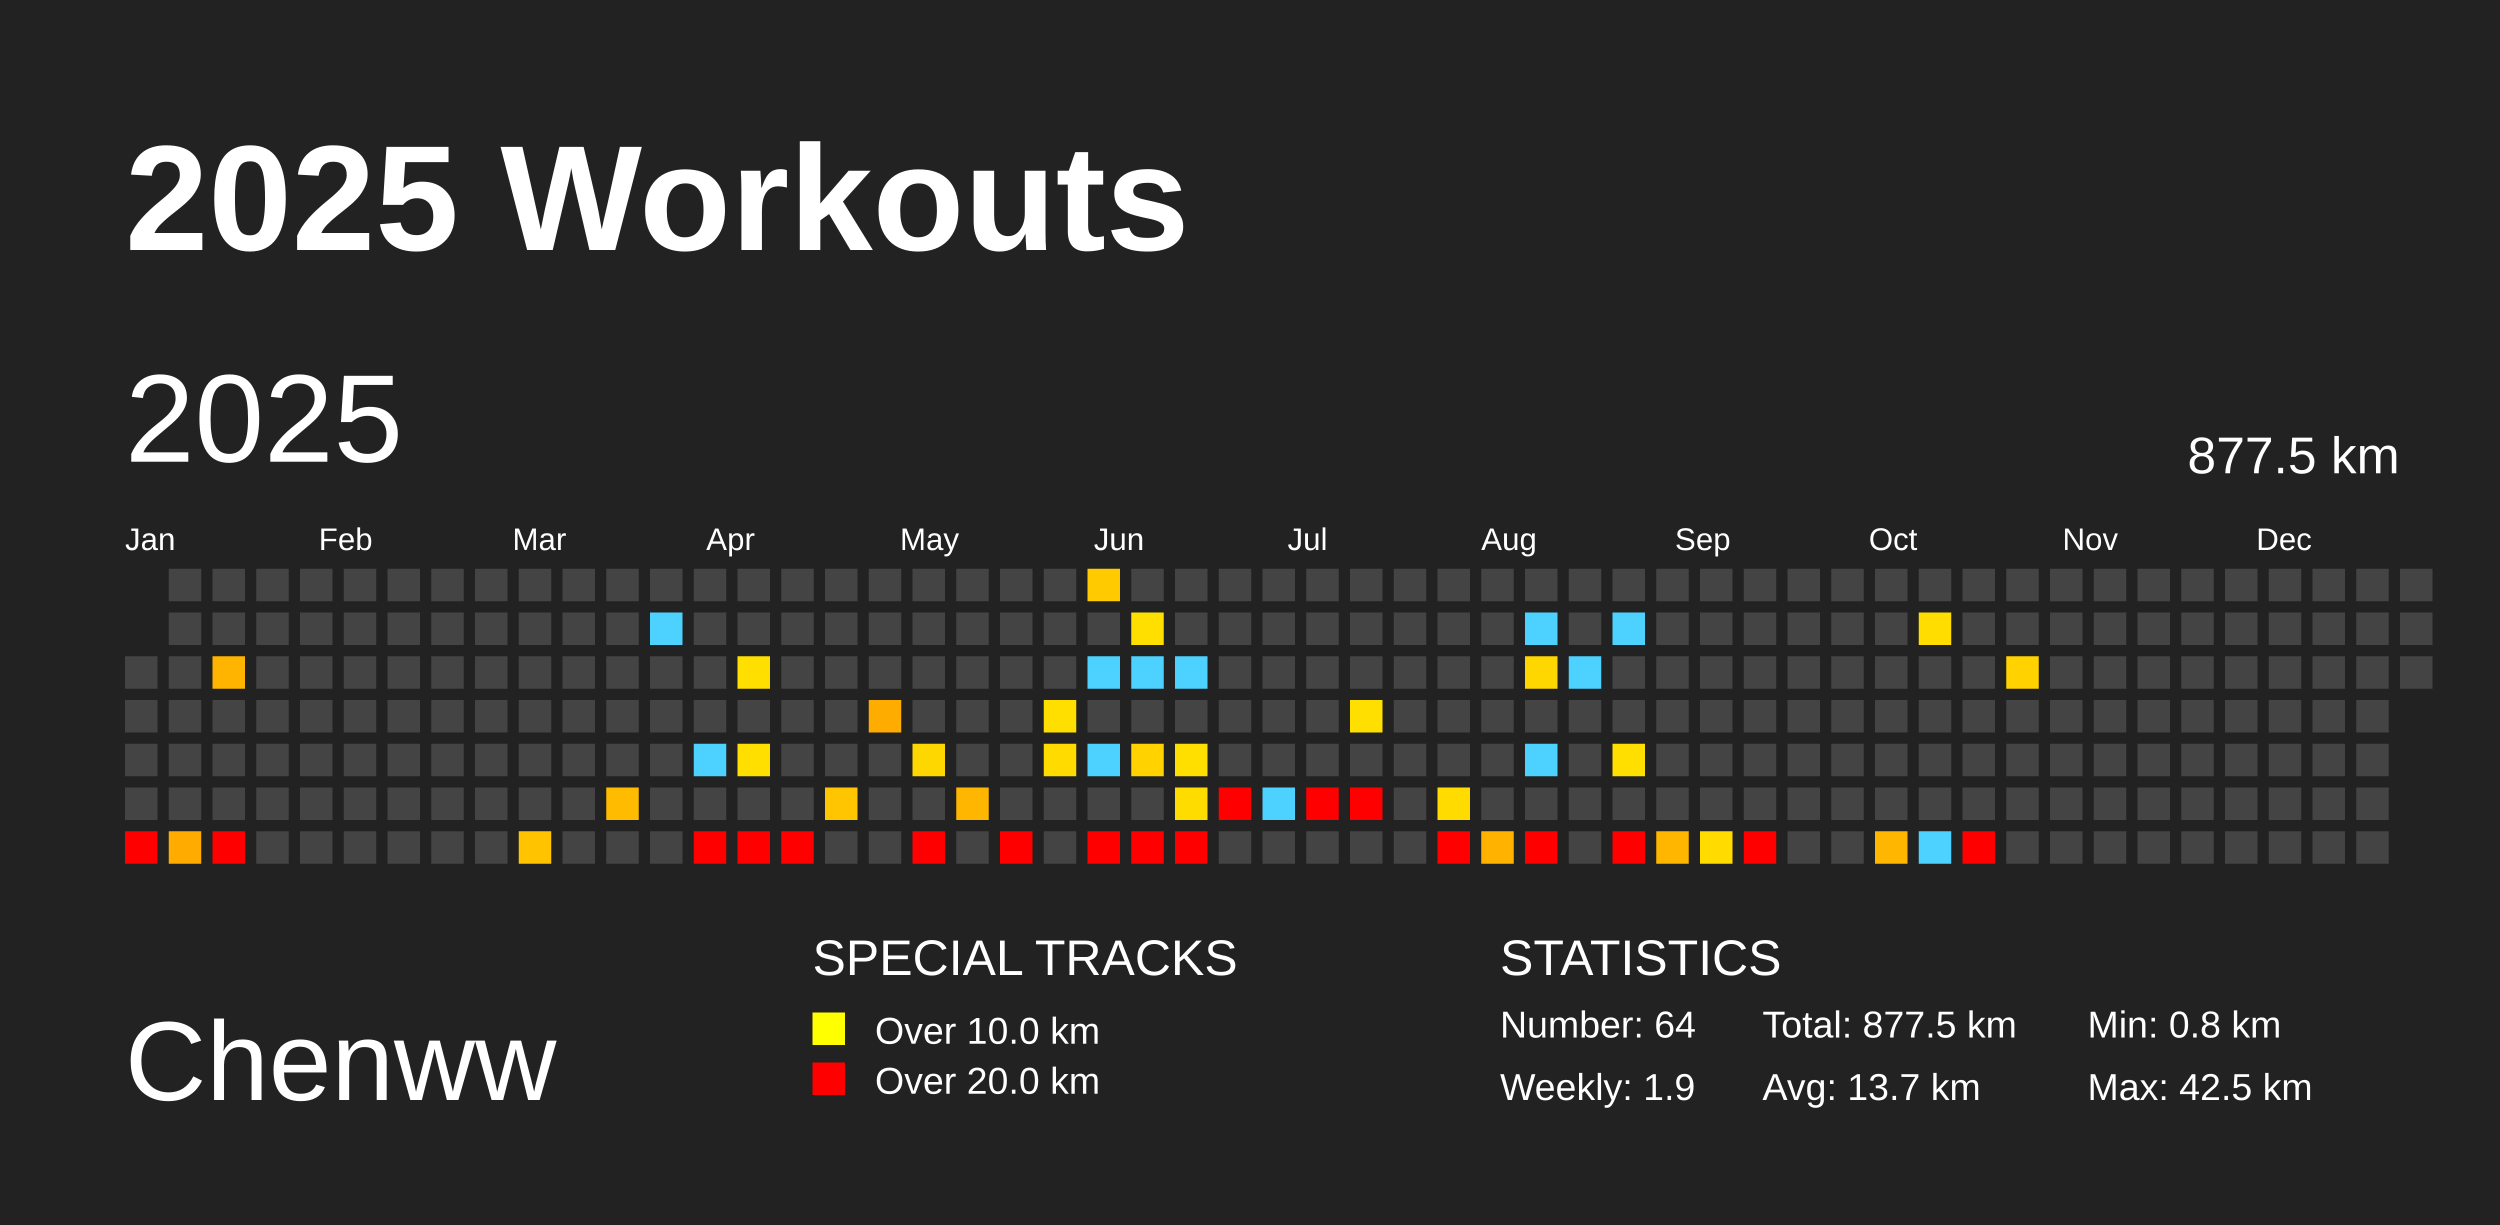
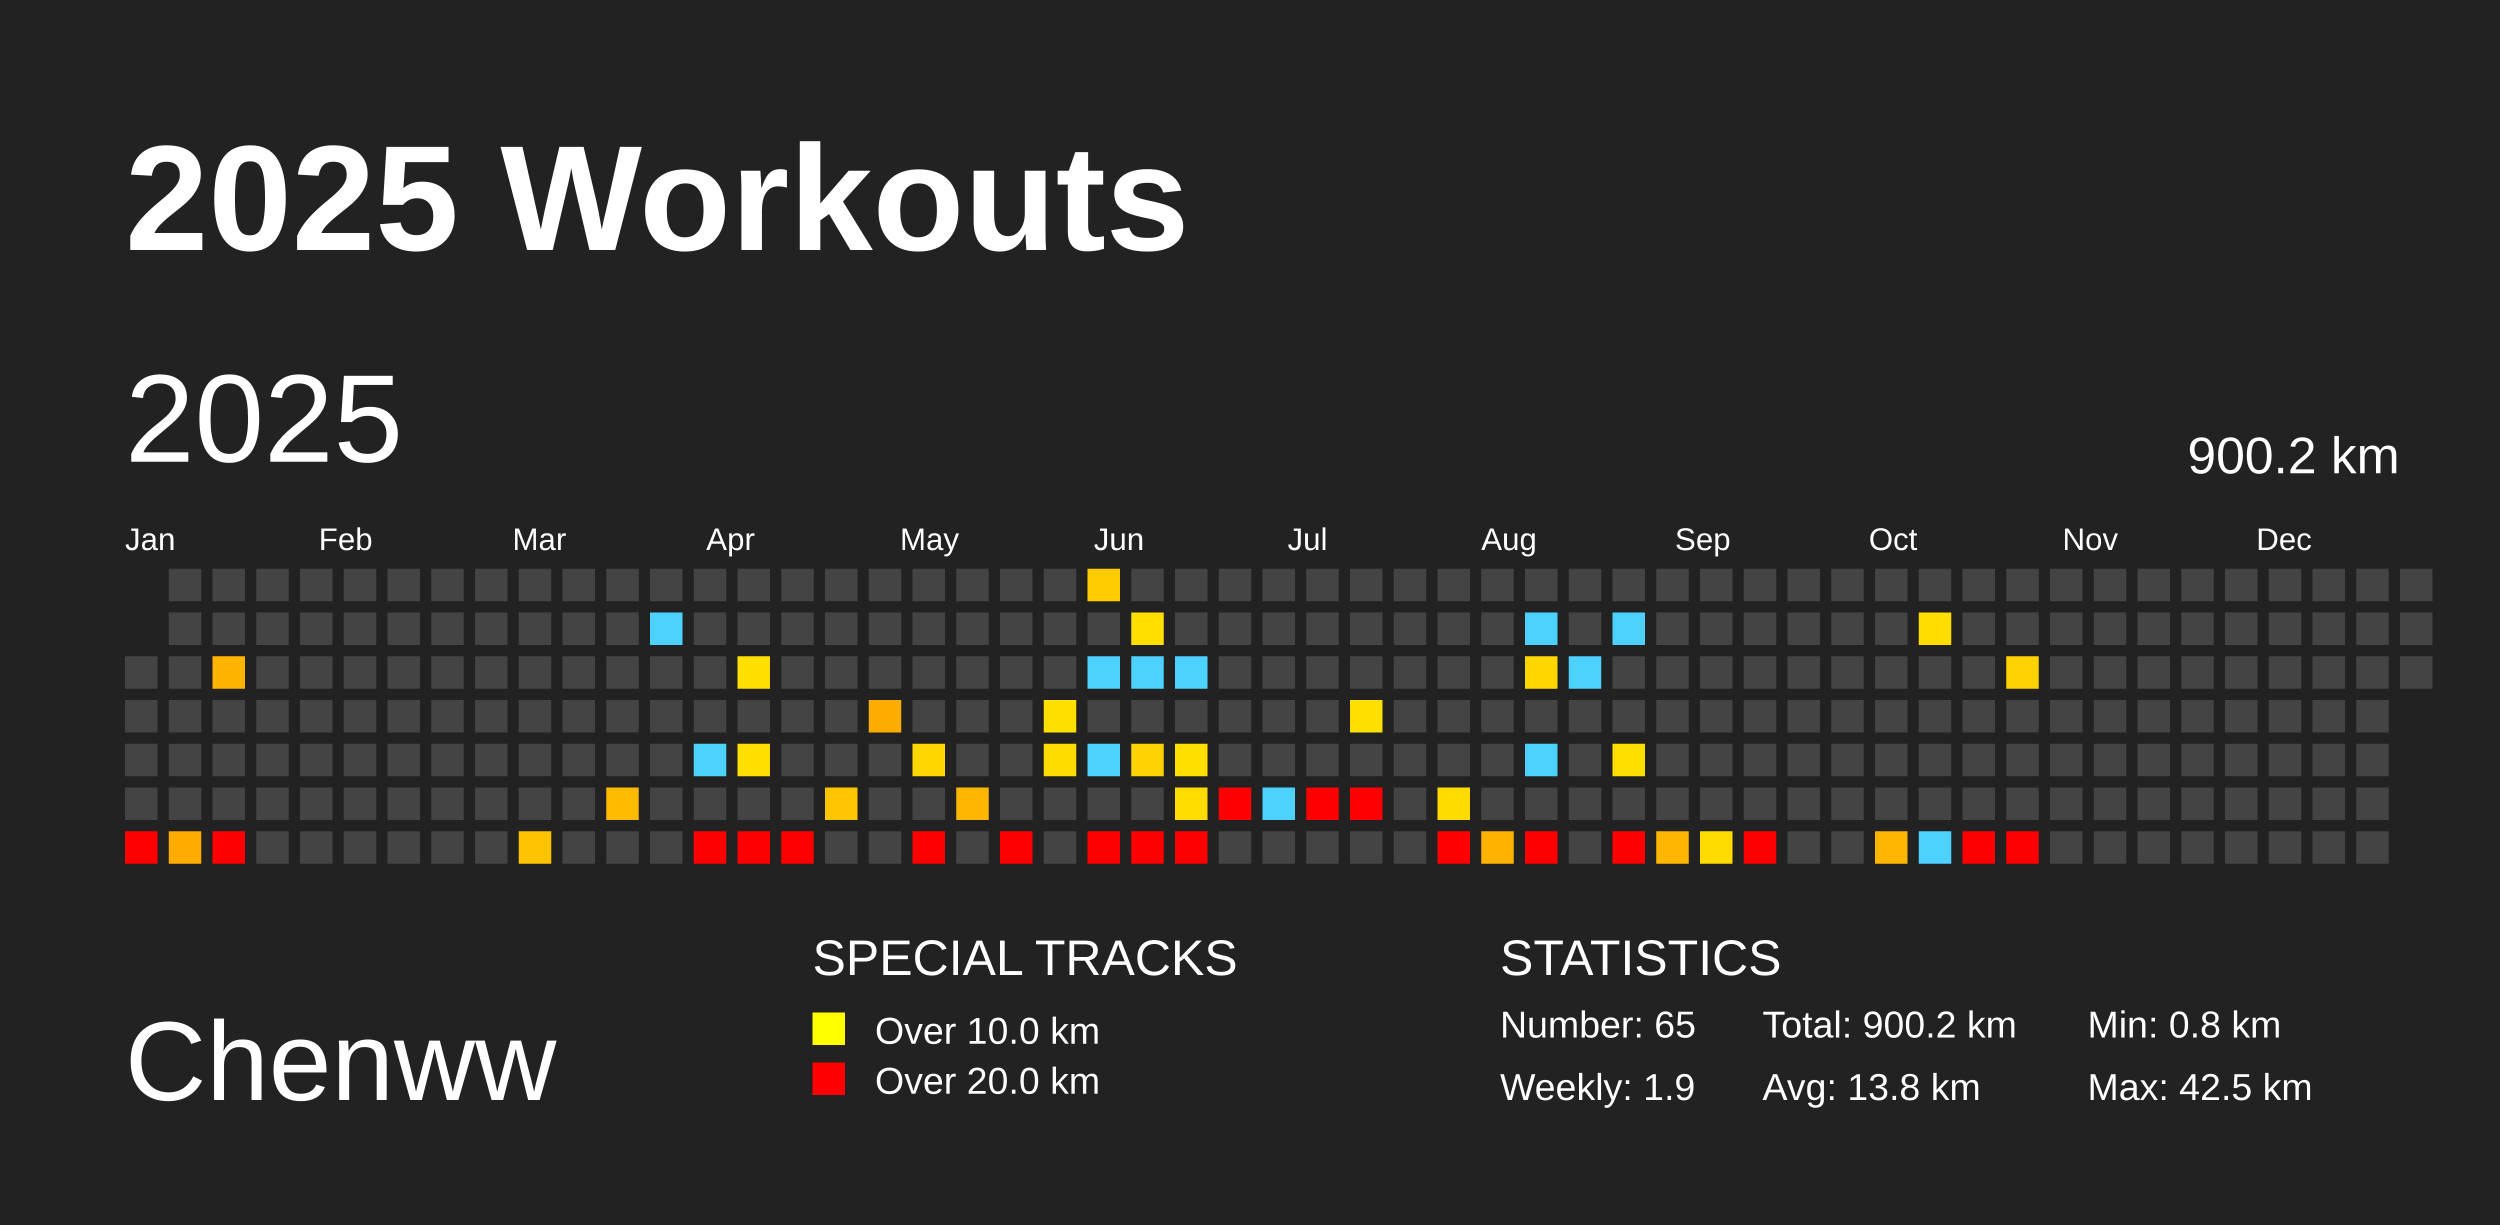
<svg xmlns="http://www.w3.org/2000/svg" baseProfile="full" height="98mm" version="1.1" viewBox="0,0,200,98" width="200mm">
  <defs />
  <rect fill="#222222" height="98" width="200" x="0" y="0" />
  <text fill="#FFFFFF" style="font-size:12px; font-family:Arial; font-weight:bold;" x="10" y="20">2025 Workouts</text>
  <text fill="#FFFFFF" style="font-size:9px; font-family:Arial" x="10" y="88">Chenww</text>
  <text fill="#FFFFFF" style="font-size:4px; font-family:Arial" x="65" y="78">SPECIAL TRACKS</text>
  <rect fill="yellow" height="2.6" width="2.6" x="65" y="81" />
  <text fill="#FFFFFF" style="font-size:3px; font-family:Arial" x="70" y="83.5">Over 10.0 km</text>
  <rect fill="red" height="2.6" width="2.6" x="65" y="85" />
  <text fill="#FFFFFF" style="font-size:3px; font-family:Arial" x="70" y="87.5">Over 20.0 km</text>
  <text fill="#FFFFFF" style="font-size:4px; font-family:Arial" x="120" y="78">STATISTICS</text>
-   <text fill="#FFFFFF" style="font-size:3px; font-family:Arial" x="120" y="83">Number: 64</text>
+   <text fill="#FFFFFF" style="font-size:3px; font-family:Arial" x="120" y="83">Number: 65</text>
  <text fill="#FFFFFF" style="font-size:3px; font-family:Arial" x="120" y="88">Weekly: 1.9</text>
-   <text fill="#FFFFFF" style="font-size:3px; font-family:Arial" x="141" y="83">Total: 877.5 km</text>
-   <text fill="#FFFFFF" style="font-size:3px; font-family:Arial" x="141" y="88">Avg: 13.7 km</text>
+   <text fill="#FFFFFF" style="font-size:3px; font-family:Arial" x="141" y="83">Total: 900.2 km</text>
+   <text fill="#FFFFFF" style="font-size:3px; font-family:Arial" x="141" y="88">Avg: 13.8 km</text>
  <text fill="#FFFFFF" style="font-size:3px; font-family:Arial" x="167" y="83">Min: 0.8 km</text>
  <text fill="#FFFFFF" style="font-size:3px; font-family:Arial" x="167" y="88">Max: 42.5 km</text>
  <text dominant-baseline="hanging" fill="#FFFFFF" style="font-size:10.0px; font-family:Arial;" x="10" y="30">2025</text>
-   <text dominant-baseline="hanging" fill="#FFFFFF" style="font-size:4.125px; font-family:Arial;" x="175" y="35">877.5 km</text>
+   <text dominant-baseline="hanging" fill="#FFFFFF" style="font-size:4.125px; font-family:Arial;" x="175" y="35">900.2 km</text>
  <text fill="#FFFFFF" style="font-size:2.5px; font-family:Arial" x="10.0" y="44">Jan</text>
  <text fill="#FFFFFF" style="font-size:2.5px; font-family:Arial" x="25.5" y="44">Feb</text>
  <text fill="#FFFFFF" style="font-size:2.5px; font-family:Arial" x="41.0" y="44">Mar</text>
  <text fill="#FFFFFF" style="font-size:2.5px; font-family:Arial" x="56.5" y="44">Apr</text>
  <text fill="#FFFFFF" style="font-size:2.5px; font-family:Arial" x="72.0" y="44">May</text>
  <text fill="#FFFFFF" style="font-size:2.5px; font-family:Arial" x="87.5" y="44">Jun</text>
  <text fill="#FFFFFF" style="font-size:2.5px; font-family:Arial" x="103.0" y="44">Jul</text>
  <text fill="#FFFFFF" style="font-size:2.5px; font-family:Arial" x="118.5" y="44">Aug</text>
  <text fill="#FFFFFF" style="font-size:2.5px; font-family:Arial" x="134.0" y="44">Sep</text>
  <text fill="#FFFFFF" style="font-size:2.5px; font-family:Arial" x="149.5" y="44">Oct</text>
  <text fill="#FFFFFF" style="font-size:2.5px; font-family:Arial" x="165.0" y="44">Nov</text>
  <text fill="#FFFFFF" style="font-size:2.5px; font-family:Arial" x="180.5" y="44">Dec</text>
  <rect fill="#444444" height="2.6" width="2.6" x="10.0" y="52.5" />
  <rect fill="#444444" height="2.6" width="2.6" x="10.0" y="56.0" />
  <rect fill="#444444" height="2.6" width="2.6" x="10.0" y="59.5" />
  <rect fill="#444444" height="2.6" width="2.6" x="10.0" y="63.0" />
  <rect fill="red" height="2.6" width="2.6" x="10.0" y="66.5" />
  <rect fill="#444444" height="2.6" width="2.6" x="13.5" y="45.5" />
  <rect fill="#444444" height="2.6" width="2.6" x="13.5" y="49.0" />
  <rect fill="#444444" height="2.6" width="2.6" x="13.5" y="52.5" />
  <rect fill="#444444" height="2.6" width="2.6" x="13.5" y="56.0" />
  <rect fill="#444444" height="2.6" width="2.6" x="13.5" y="59.5" />
  <rect fill="#444444" height="2.6" width="2.6" x="13.5" y="63.0" />
  <rect fill="#ffab00" height="2.6" width="2.6" x="13.5" y="66.5" />
  <rect fill="#444444" height="2.6" width="2.6" x="17.0" y="45.5" />
  <rect fill="#444444" height="2.6" width="2.6" x="17.0" y="49.0" />
  <rect fill="#ffb500" height="2.6" width="2.6" x="17.0" y="52.5" />
  <rect fill="#444444" height="2.6" width="2.6" x="17.0" y="56.0" />
  <rect fill="#444444" height="2.6" width="2.6" x="17.0" y="59.5" />
  <rect fill="#444444" height="2.6" width="2.6" x="17.0" y="63.0" />
  <rect fill="red" height="2.6" width="2.6" x="17.0" y="66.5" />
  <rect fill="#444444" height="2.6" width="2.6" x="20.5" y="45.5" />
  <rect fill="#444444" height="2.6" width="2.6" x="20.5" y="49.0" />
  <rect fill="#444444" height="2.6" width="2.6" x="20.5" y="52.5" />
  <rect fill="#444444" height="2.6" width="2.6" x="20.5" y="56.0" />
  <rect fill="#444444" height="2.6" width="2.6" x="20.5" y="59.5" />
  <rect fill="#444444" height="2.6" width="2.6" x="20.5" y="63.0" />
  <rect fill="#444444" height="2.6" width="2.6" x="20.5" y="66.5" />
  <rect fill="#444444" height="2.6" width="2.6" x="24.0" y="45.5" />
  <rect fill="#444444" height="2.6" width="2.6" x="24.0" y="49.0" />
  <rect fill="#444444" height="2.6" width="2.6" x="24.0" y="52.5" />
  <rect fill="#444444" height="2.6" width="2.6" x="24.0" y="56.0" />
  <rect fill="#444444" height="2.6" width="2.6" x="24.0" y="59.5" />
  <rect fill="#444444" height="2.6" width="2.6" x="24.0" y="63.0" />
  <rect fill="#444444" height="2.6" width="2.6" x="24.0" y="66.5" />
  <rect fill="#444444" height="2.6" width="2.6" x="27.5" y="45.5" />
  <rect fill="#444444" height="2.6" width="2.6" x="27.5" y="49.0" />
  <rect fill="#444444" height="2.6" width="2.6" x="27.5" y="52.5" />
  <rect fill="#444444" height="2.6" width="2.6" x="27.5" y="56.0" />
  <rect fill="#444444" height="2.6" width="2.6" x="27.5" y="59.5" />
  <rect fill="#444444" height="2.6" width="2.6" x="27.5" y="63.0" />
  <rect fill="#444444" height="2.6" width="2.6" x="27.5" y="66.5" />
  <rect fill="#444444" height="2.6" width="2.6" x="31.0" y="45.5" />
  <rect fill="#444444" height="2.6" width="2.6" x="31.0" y="49.0" />
  <rect fill="#444444" height="2.6" width="2.6" x="31.0" y="52.5" />
  <rect fill="#444444" height="2.6" width="2.6" x="31.0" y="56.0" />
  <rect fill="#444444" height="2.6" width="2.6" x="31.0" y="59.5" />
  <rect fill="#444444" height="2.6" width="2.6" x="31.0" y="63.0" />
  <rect fill="#444444" height="2.6" width="2.6" x="31.0" y="66.5" />
  <rect fill="#444444" height="2.6" width="2.6" x="34.5" y="45.5" />
  <rect fill="#444444" height="2.6" width="2.6" x="34.5" y="49.0" />
  <rect fill="#444444" height="2.6" width="2.6" x="34.5" y="52.5" />
  <rect fill="#444444" height="2.6" width="2.6" x="34.5" y="56.0" />
  <rect fill="#444444" height="2.6" width="2.6" x="34.5" y="59.5" />
  <rect fill="#444444" height="2.6" width="2.6" x="34.5" y="63.0" />
  <rect fill="#444444" height="2.6" width="2.6" x="34.5" y="66.5" />
  <rect fill="#444444" height="2.6" width="2.6" x="38.0" y="45.5" />
  <rect fill="#444444" height="2.6" width="2.6" x="38.0" y="49.0" />
  <rect fill="#444444" height="2.6" width="2.6" x="38.0" y="52.5" />
  <rect fill="#444444" height="2.6" width="2.6" x="38.0" y="56.0" />
  <rect fill="#444444" height="2.6" width="2.6" x="38.0" y="59.5" />
  <rect fill="#444444" height="2.6" width="2.6" x="38.0" y="63.0" />
  <rect fill="#444444" height="2.6" width="2.6" x="38.0" y="66.5" />
  <rect fill="#444444" height="2.6" width="2.6" x="41.5" y="45.5" />
  <rect fill="#444444" height="2.6" width="2.6" x="41.5" y="49.0" />
  <rect fill="#444444" height="2.6" width="2.6" x="41.5" y="52.5" />
  <rect fill="#444444" height="2.6" width="2.6" x="41.5" y="56.0" />
  <rect fill="#444444" height="2.6" width="2.6" x="41.5" y="59.5" />
  <rect fill="#444444" height="2.6" width="2.6" x="41.5" y="63.0" />
  <rect fill="#ffc300" height="2.6" width="2.6" x="41.5" y="66.5" />
  <rect fill="#444444" height="2.6" width="2.6" x="45.0" y="45.5" />
  <rect fill="#444444" height="2.6" width="2.6" x="45.0" y="49.0" />
  <rect fill="#444444" height="2.6" width="2.6" x="45.0" y="52.5" />
  <rect fill="#444444" height="2.6" width="2.6" x="45.0" y="56.0" />
  <rect fill="#444444" height="2.6" width="2.6" x="45.0" y="59.5" />
  <rect fill="#444444" height="2.6" width="2.6" x="45.0" y="63.0" />
  <rect fill="#444444" height="2.6" width="2.6" x="45.0" y="66.5" />
  <rect fill="#444444" height="2.6" width="2.6" x="48.5" y="45.5" />
  <rect fill="#444444" height="2.6" width="2.6" x="48.5" y="49.0" />
  <rect fill="#444444" height="2.6" width="2.6" x="48.5" y="52.5" />
  <rect fill="#444444" height="2.6" width="2.6" x="48.5" y="56.0" />
  <rect fill="#444444" height="2.6" width="2.6" x="48.5" y="59.5" />
  <rect fill="#ffbb00" height="2.6" width="2.6" x="48.5" y="63.0" />
  <rect fill="#444444" height="2.6" width="2.6" x="48.5" y="66.5" />
  <rect fill="#444444" height="2.6" width="2.6" x="52.0" y="45.5" />
  <rect fill="#4dd2ff" height="2.6" width="2.6" x="52.0" y="49.0" />
  <rect fill="#444444" height="2.6" width="2.6" x="52.0" y="52.5" />
  <rect fill="#444444" height="2.6" width="2.6" x="52.0" y="56.0" />
  <rect fill="#444444" height="2.6" width="2.6" x="52.0" y="59.5" />
  <rect fill="#444444" height="2.6" width="2.6" x="52.0" y="63.0" />
  <rect fill="#444444" height="2.6" width="2.6" x="52.0" y="66.5" />
  <rect fill="#444444" height="2.6" width="2.6" x="55.5" y="45.5" />
  <rect fill="#444444" height="2.6" width="2.6" x="55.5" y="49.0" />
  <rect fill="#444444" height="2.6" width="2.6" x="55.5" y="52.5" />
  <rect fill="#444444" height="2.6" width="2.6" x="55.5" y="56.0" />
  <rect fill="#4dd2ff" height="2.6" width="2.6" x="55.5" y="59.5" />
  <rect fill="#444444" height="2.6" width="2.6" x="55.5" y="63.0" />
  <rect fill="red" height="2.6" width="2.6" x="55.5" y="66.5" />
  <rect fill="#444444" height="2.6" width="2.6" x="59.0" y="45.5" />
  <rect fill="#444444" height="2.6" width="2.6" x="59.0" y="49.0" />
  <rect fill="#ffdf00" height="2.6" width="2.6" x="59.0" y="52.5" />
  <rect fill="#444444" height="2.6" width="2.6" x="59.0" y="56.0" />
  <rect fill="#ffdf00" height="2.6" width="2.6" x="59.0" y="59.5" />
  <rect fill="#444444" height="2.6" width="2.6" x="59.0" y="63.0" />
  <rect fill="red" height="2.6" width="2.6" x="59.0" y="66.5" />
  <rect fill="#444444" height="2.6" width="2.6" x="62.5" y="45.5" />
  <rect fill="#444444" height="2.6" width="2.6" x="62.5" y="49.0" />
  <rect fill="#444444" height="2.6" width="2.6" x="62.5" y="52.5" />
  <rect fill="#444444" height="2.6" width="2.6" x="62.5" y="56.0" />
  <rect fill="#444444" height="2.6" width="2.6" x="62.5" y="59.5" />
  <rect fill="#444444" height="2.6" width="2.6" x="62.5" y="63.0" />
  <rect fill="red" height="2.6" width="2.6" x="62.5" y="66.5" />
  <rect fill="#444444" height="2.6" width="2.6" x="66.0" y="45.5" />
  <rect fill="#444444" height="2.6" width="2.6" x="66.0" y="49.0" />
  <rect fill="#444444" height="2.6" width="2.6" x="66.0" y="52.5" />
  <rect fill="#444444" height="2.6" width="2.6" x="66.0" y="56.0" />
  <rect fill="#444444" height="2.6" width="2.6" x="66.0" y="59.5" />
  <rect fill="#ffc500" height="2.6" width="2.6" x="66.0" y="63.0" />
  <rect fill="#444444" height="2.6" width="2.6" x="66.0" y="66.5" />
  <rect fill="#444444" height="2.6" width="2.6" x="69.5" y="45.5" />
  <rect fill="#444444" height="2.6" width="2.6" x="69.5" y="49.0" />
  <rect fill="#444444" height="2.6" width="2.6" x="69.5" y="52.5" />
  <rect fill="#ffac00" height="2.6" width="2.6" x="69.5" y="56.0" />
  <rect fill="#444444" height="2.6" width="2.6" x="69.5" y="59.5" />
  <rect fill="#444444" height="2.6" width="2.6" x="69.5" y="63.0" />
  <rect fill="#444444" height="2.6" width="2.6" x="69.5" y="66.5" />
  <rect fill="#444444" height="2.6" width="2.6" x="73.0" y="45.5" />
  <rect fill="#444444" height="2.6" width="2.6" x="73.0" y="49.0" />
  <rect fill="#444444" height="2.6" width="2.6" x="73.0" y="52.5" />
  <rect fill="#444444" height="2.6" width="2.6" x="73.0" y="56.0" />
  <rect fill="#ffd700" height="2.6" width="2.6" x="73.0" y="59.5" />
  <rect fill="#444444" height="2.6" width="2.6" x="73.0" y="63.0" />
  <rect fill="red" height="2.6" width="2.6" x="73.0" y="66.5" />
  <rect fill="#444444" height="2.6" width="2.6" x="76.5" y="45.5" />
  <rect fill="#444444" height="2.6" width="2.6" x="76.5" y="49.0" />
  <rect fill="#444444" height="2.6" width="2.6" x="76.5" y="52.5" />
  <rect fill="#444444" height="2.6" width="2.6" x="76.5" y="56.0" />
  <rect fill="#444444" height="2.6" width="2.6" x="76.5" y="59.5" />
  <rect fill="#ffb600" height="2.6" width="2.6" x="76.5" y="63.0" />
  <rect fill="#444444" height="2.6" width="2.6" x="76.5" y="66.5" />
  <rect fill="#444444" height="2.6" width="2.6" x="80.0" y="45.5" />
  <rect fill="#444444" height="2.6" width="2.6" x="80.0" y="49.0" />
  <rect fill="#444444" height="2.6" width="2.6" x="80.0" y="52.5" />
  <rect fill="#444444" height="2.6" width="2.6" x="80.0" y="56.0" />
  <rect fill="#444444" height="2.6" width="2.6" x="80.0" y="59.5" />
  <rect fill="#444444" height="2.6" width="2.6" x="80.0" y="63.0" />
  <rect fill="red" height="2.6" width="2.6" x="80.0" y="66.5" />
  <rect fill="#444444" height="2.6" width="2.6" x="83.5" y="45.5" />
  <rect fill="#444444" height="2.6" width="2.6" x="83.5" y="49.0" />
  <rect fill="#444444" height="2.6" width="2.6" x="83.5" y="52.5" />
  <rect fill="#ffdf00" height="2.6" width="2.6" x="83.5" y="56.0" />
  <rect fill="#ffdb00" height="2.6" width="2.6" x="83.5" y="59.5" />
  <rect fill="#444444" height="2.6" width="2.6" x="83.5" y="63.0" />
  <rect fill="#444444" height="2.6" width="2.6" x="83.5" y="66.5" />
  <rect fill="#ffcb00" height="2.6" width="2.6" x="87.0" y="45.5" />
  <rect fill="#444444" height="2.6" width="2.6" x="87.0" y="49.0" />
  <rect fill="#4dd2ff" height="2.6" width="2.6" x="87.0" y="52.5" />
  <rect fill="#444444" height="2.6" width="2.6" x="87.0" y="56.0" />
  <rect fill="#4dd2ff" height="2.6" width="2.6" x="87.0" y="59.5" />
  <rect fill="#444444" height="2.6" width="2.6" x="87.0" y="63.0" />
  <rect fill="red" height="2.6" width="2.6" x="87.0" y="66.5" />
  <rect fill="#444444" height="2.6" width="2.6" x="90.5" y="45.5" />
  <rect fill="#ffdf00" height="2.6" width="2.6" x="90.5" y="49.0" />
  <rect fill="#4dd2ff" height="2.6" width="2.6" x="90.5" y="52.5" />
  <rect fill="#444444" height="2.6" width="2.6" x="90.5" y="56.0" />
  <rect fill="#ffd200" height="2.6" width="2.6" x="90.5" y="59.5" />
  <rect fill="#444444" height="2.6" width="2.6" x="90.5" y="63.0" />
  <rect fill="red" height="2.6" width="2.6" x="90.5" y="66.5" />
  <rect fill="#444444" height="2.6" width="2.6" x="94.0" y="45.5" />
  <rect fill="#444444" height="2.6" width="2.6" x="94.0" y="49.0" />
  <rect fill="#4dd2ff" height="2.6" width="2.6" x="94.0" y="52.5" />
  <rect fill="#444444" height="2.6" width="2.6" x="94.0" y="56.0" />
  <rect fill="#ffdf00" height="2.6" width="2.6" x="94.0" y="59.5" />
  <rect fill="#ffdc00" height="2.6" width="2.6" x="94.0" y="63.0" />
  <rect fill="red" height="2.6" width="2.6" x="94.0" y="66.5" />
  <rect fill="#444444" height="2.6" width="2.6" x="97.5" y="45.5" />
  <rect fill="#444444" height="2.6" width="2.6" x="97.5" y="49.0" />
  <rect fill="#444444" height="2.6" width="2.6" x="97.5" y="52.5" />
  <rect fill="#444444" height="2.6" width="2.6" x="97.5" y="56.0" />
  <rect fill="#444444" height="2.6" width="2.6" x="97.5" y="59.5" />
  <rect fill="red" height="2.6" width="2.6" x="97.5" y="63.0" />
  <rect fill="#444444" height="2.6" width="2.6" x="97.5" y="66.5" />
  <rect fill="#444444" height="2.6" width="2.6" x="101.0" y="45.5" />
  <rect fill="#444444" height="2.6" width="2.6" x="101.0" y="49.0" />
  <rect fill="#444444" height="2.6" width="2.6" x="101.0" y="52.5" />
  <rect fill="#444444" height="2.6" width="2.6" x="101.0" y="56.0" />
  <rect fill="#444444" height="2.6" width="2.6" x="101.0" y="59.5" />
  <rect fill="#4dd2ff" height="2.6" width="2.6" x="101.0" y="63.0" />
  <rect fill="#444444" height="2.6" width="2.6" x="101.0" y="66.5" />
  <rect fill="#444444" height="2.6" width="2.6" x="104.5" y="45.5" />
  <rect fill="#444444" height="2.6" width="2.6" x="104.5" y="49.0" />
  <rect fill="#444444" height="2.6" width="2.6" x="104.5" y="52.5" />
  <rect fill="#444444" height="2.6" width="2.6" x="104.5" y="56.0" />
  <rect fill="#444444" height="2.6" width="2.6" x="104.5" y="59.5" />
  <rect fill="red" height="2.6" width="2.6" x="104.5" y="63.0" />
  <rect fill="#444444" height="2.6" width="2.6" x="104.5" y="66.5" />
  <rect fill="#444444" height="2.6" width="2.6" x="108.0" y="45.5" />
  <rect fill="#444444" height="2.6" width="2.6" x="108.0" y="49.0" />
  <rect fill="#444444" height="2.6" width="2.6" x="108.0" y="52.5" />
  <rect fill="#ffdf00" height="2.6" width="2.6" x="108.0" y="56.0" />
  <rect fill="#444444" height="2.6" width="2.6" x="108.0" y="59.5" />
  <rect fill="red" height="2.6" width="2.6" x="108.0" y="63.0" />
  <rect fill="#444444" height="2.6" width="2.6" x="108.0" y="66.5" />
  <rect fill="#444444" height="2.6" width="2.6" x="111.5" y="45.5" />
  <rect fill="#444444" height="2.6" width="2.6" x="111.5" y="49.0" />
  <rect fill="#444444" height="2.6" width="2.6" x="111.5" y="52.5" />
  <rect fill="#444444" height="2.6" width="2.6" x="111.5" y="56.0" />
  <rect fill="#444444" height="2.6" width="2.6" x="111.5" y="59.5" />
  <rect fill="#444444" height="2.6" width="2.6" x="111.5" y="63.0" />
  <rect fill="#444444" height="2.6" width="2.6" x="111.5" y="66.5" />
  <rect fill="#444444" height="2.6" width="2.6" x="115.0" y="45.5" />
  <rect fill="#444444" height="2.6" width="2.6" x="115.0" y="49.0" />
  <rect fill="#444444" height="2.6" width="2.6" x="115.0" y="52.5" />
  <rect fill="#444444" height="2.6" width="2.6" x="115.0" y="56.0" />
  <rect fill="#444444" height="2.6" width="2.6" x="115.0" y="59.5" />
  <rect fill="#ffdb00" height="2.6" width="2.6" x="115.0" y="63.0" />
  <rect fill="red" height="2.6" width="2.6" x="115.0" y="66.5" />
  <rect fill="#444444" height="2.6" width="2.6" x="118.5" y="45.5" />
  <rect fill="#444444" height="2.6" width="2.6" x="118.5" y="49.0" />
  <rect fill="#444444" height="2.6" width="2.6" x="118.5" y="52.5" />
  <rect fill="#444444" height="2.6" width="2.6" x="118.5" y="56.0" />
  <rect fill="#444444" height="2.6" width="2.6" x="118.5" y="59.5" />
  <rect fill="#444444" height="2.6" width="2.6" x="118.5" y="63.0" />
  <rect fill="#ffb300" height="2.6" width="2.6" x="118.5" y="66.5" />
  <rect fill="#444444" height="2.6" width="2.6" x="122.0" y="45.5" />
  <rect fill="#4dd2ff" height="2.6" width="2.6" x="122.0" y="49.0" />
  <rect fill="#ffd700" height="2.6" width="2.6" x="122.0" y="52.5" />
  <rect fill="#444444" height="2.6" width="2.6" x="122.0" y="56.0" />
  <rect fill="#4dd2ff" height="2.6" width="2.6" x="122.0" y="59.5" />
  <rect fill="#444444" height="2.6" width="2.6" x="122.0" y="63.0" />
  <rect fill="red" height="2.6" width="2.6" x="122.0" y="66.5" />
  <rect fill="#444444" height="2.6" width="2.6" x="125.5" y="45.5" />
  <rect fill="#444444" height="2.6" width="2.6" x="125.5" y="49.0" />
  <rect fill="#4dd2ff" height="2.6" width="2.6" x="125.5" y="52.5" />
  <rect fill="#444444" height="2.6" width="2.6" x="125.5" y="56.0" />
  <rect fill="#444444" height="2.6" width="2.6" x="125.5" y="59.5" />
  <rect fill="#444444" height="2.6" width="2.6" x="125.5" y="63.0" />
  <rect fill="#444444" height="2.6" width="2.6" x="125.5" y="66.5" />
  <rect fill="#444444" height="2.6" width="2.6" x="129.0" y="45.5" />
  <rect fill="#4dd2ff" height="2.6" width="2.6" x="129.0" y="49.0" />
  <rect fill="#444444" height="2.6" width="2.6" x="129.0" y="52.5" />
  <rect fill="#444444" height="2.6" width="2.6" x="129.0" y="56.0" />
  <rect fill="#ffdf00" height="2.6" width="2.6" x="129.0" y="59.5" />
  <rect fill="#444444" height="2.6" width="2.6" x="129.0" y="63.0" />
  <rect fill="red" height="2.6" width="2.6" x="129.0" y="66.5" />
  <rect fill="#444444" height="2.6" width="2.6" x="132.5" y="45.5" />
  <rect fill="#444444" height="2.6" width="2.6" x="132.5" y="49.0" />
  <rect fill="#444444" height="2.6" width="2.6" x="132.5" y="52.5" />
  <rect fill="#444444" height="2.6" width="2.6" x="132.5" y="56.0" />
  <rect fill="#444444" height="2.6" width="2.6" x="132.5" y="59.5" />
  <rect fill="#444444" height="2.6" width="2.6" x="132.5" y="63.0" />
  <rect fill="#ffb600" height="2.6" width="2.6" x="132.5" y="66.5" />
  <rect fill="#444444" height="2.6" width="2.6" x="136.0" y="45.5" />
  <rect fill="#444444" height="2.6" width="2.6" x="136.0" y="49.0" />
  <rect fill="#444444" height="2.6" width="2.6" x="136.0" y="52.5" />
  <rect fill="#444444" height="2.6" width="2.6" x="136.0" y="56.0" />
  <rect fill="#444444" height="2.6" width="2.6" x="136.0" y="59.5" />
  <rect fill="#444444" height="2.6" width="2.6" x="136.0" y="63.0" />
  <rect fill="#ffdb00" height="2.6" width="2.6" x="136.0" y="66.5" />
  <rect fill="#444444" height="2.6" width="2.6" x="139.5" y="45.5" />
  <rect fill="#444444" height="2.6" width="2.6" x="139.5" y="49.0" />
  <rect fill="#444444" height="2.6" width="2.6" x="139.5" y="52.5" />
  <rect fill="#444444" height="2.6" width="2.6" x="139.5" y="56.0" />
  <rect fill="#444444" height="2.6" width="2.6" x="139.5" y="59.5" />
  <rect fill="#444444" height="2.6" width="2.6" x="139.5" y="63.0" />
  <rect fill="red" height="2.6" width="2.6" x="139.5" y="66.5" />
  <rect fill="#444444" height="2.6" width="2.6" x="143.0" y="45.5" />
  <rect fill="#444444" height="2.6" width="2.6" x="143.0" y="49.0" />
  <rect fill="#444444" height="2.6" width="2.6" x="143.0" y="52.5" />
  <rect fill="#444444" height="2.6" width="2.6" x="143.0" y="56.0" />
  <rect fill="#444444" height="2.6" width="2.6" x="143.0" y="59.5" />
  <rect fill="#444444" height="2.6" width="2.6" x="143.0" y="63.0" />
  <rect fill="#444444" height="2.6" width="2.6" x="143.0" y="66.5" />
  <rect fill="#444444" height="2.6" width="2.6" x="146.5" y="45.5" />
  <rect fill="#444444" height="2.6" width="2.6" x="146.5" y="49.0" />
  <rect fill="#444444" height="2.6" width="2.6" x="146.5" y="52.5" />
  <rect fill="#444444" height="2.6" width="2.6" x="146.5" y="56.0" />
  <rect fill="#444444" height="2.6" width="2.6" x="146.5" y="59.5" />
  <rect fill="#444444" height="2.6" width="2.6" x="146.5" y="63.0" />
  <rect fill="#444444" height="2.6" width="2.6" x="146.5" y="66.5" />
  <rect fill="#444444" height="2.6" width="2.6" x="150.0" y="45.5" />
  <rect fill="#444444" height="2.6" width="2.6" x="150.0" y="49.0" />
  <rect fill="#444444" height="2.6" width="2.6" x="150.0" y="52.5" />
  <rect fill="#444444" height="2.6" width="2.6" x="150.0" y="56.0" />
  <rect fill="#444444" height="2.6" width="2.6" x="150.0" y="59.5" />
  <rect fill="#444444" height="2.6" width="2.6" x="150.0" y="63.0" />
  <rect fill="#ffb600" height="2.6" width="2.6" x="150.0" y="66.5" />
  <rect fill="#444444" height="2.6" width="2.6" x="153.5" y="45.5" />
  <rect fill="#ffdd00" height="2.6" width="2.6" x="153.5" y="49.0" />
  <rect fill="#444444" height="2.6" width="2.6" x="153.5" y="52.5" />
  <rect fill="#444444" height="2.6" width="2.6" x="153.5" y="56.0" />
  <rect fill="#444444" height="2.6" width="2.6" x="153.5" y="59.5" />
  <rect fill="#444444" height="2.6" width="2.6" x="153.5" y="63.0" />
  <rect fill="#4dd2ff" height="2.6" width="2.6" x="153.5" y="66.5" />
  <rect fill="#444444" height="2.6" width="2.6" x="157.0" y="45.5" />
  <rect fill="#444444" height="2.6" width="2.6" x="157.0" y="49.0" />
  <rect fill="#444444" height="2.6" width="2.6" x="157.0" y="52.5" />
  <rect fill="#444444" height="2.6" width="2.6" x="157.0" y="56.0" />
  <rect fill="#444444" height="2.6" width="2.6" x="157.0" y="59.5" />
  <rect fill="#444444" height="2.6" width="2.6" x="157.0" y="63.0" />
  <rect fill="red" height="2.6" width="2.6" x="157.0" y="66.5" />
  <rect fill="#444444" height="2.6" width="2.6" x="160.5" y="45.5" />
  <rect fill="#444444" height="2.6" width="2.6" x="160.5" y="49.0" />
  <rect fill="#ffd200" height="2.6" width="2.6" x="160.5" y="52.5" />
  <rect fill="#444444" height="2.6" width="2.6" x="160.5" y="56.0" />
  <rect fill="#444444" height="2.6" width="2.6" x="160.5" y="59.5" />
  <rect fill="#444444" height="2.6" width="2.6" x="160.5" y="63.0" />
-   <rect fill="#444444" height="2.6" width="2.6" x="160.5" y="66.5" />
+   <rect fill="red" height="2.6" width="2.6" x="160.5" y="66.5" />
  <rect fill="#444444" height="2.6" width="2.6" x="164.0" y="45.5" />
  <rect fill="#444444" height="2.6" width="2.6" x="164.0" y="49.0" />
  <rect fill="#444444" height="2.6" width="2.6" x="164.0" y="52.5" />
  <rect fill="#444444" height="2.6" width="2.6" x="164.0" y="56.0" />
  <rect fill="#444444" height="2.6" width="2.6" x="164.0" y="59.5" />
  <rect fill="#444444" height="2.6" width="2.6" x="164.0" y="63.0" />
  <rect fill="#444444" height="2.6" width="2.6" x="164.0" y="66.5" />
  <rect fill="#444444" height="2.6" width="2.6" x="167.5" y="45.5" />
  <rect fill="#444444" height="2.6" width="2.6" x="167.5" y="49.0" />
  <rect fill="#444444" height="2.6" width="2.6" x="167.5" y="52.5" />
  <rect fill="#444444" height="2.6" width="2.6" x="167.5" y="56.0" />
  <rect fill="#444444" height="2.6" width="2.6" x="167.5" y="59.5" />
  <rect fill="#444444" height="2.6" width="2.6" x="167.5" y="63.0" />
  <rect fill="#444444" height="2.6" width="2.6" x="167.5" y="66.5" />
  <rect fill="#444444" height="2.6" width="2.6" x="171.0" y="45.5" />
  <rect fill="#444444" height="2.6" width="2.6" x="171.0" y="49.0" />
  <rect fill="#444444" height="2.6" width="2.6" x="171.0" y="52.5" />
  <rect fill="#444444" height="2.6" width="2.6" x="171.0" y="56.0" />
  <rect fill="#444444" height="2.6" width="2.6" x="171.0" y="59.5" />
  <rect fill="#444444" height="2.6" width="2.6" x="171.0" y="63.0" />
  <rect fill="#444444" height="2.6" width="2.6" x="171.0" y="66.5" />
  <rect fill="#444444" height="2.6" width="2.6" x="174.5" y="45.5" />
  <rect fill="#444444" height="2.6" width="2.6" x="174.5" y="49.0" />
  <rect fill="#444444" height="2.6" width="2.6" x="174.5" y="52.5" />
  <rect fill="#444444" height="2.6" width="2.6" x="174.5" y="56.0" />
  <rect fill="#444444" height="2.6" width="2.6" x="174.5" y="59.5" />
  <rect fill="#444444" height="2.6" width="2.6" x="174.5" y="63.0" />
  <rect fill="#444444" height="2.6" width="2.6" x="174.5" y="66.5" />
  <rect fill="#444444" height="2.6" width="2.6" x="178.0" y="45.5" />
  <rect fill="#444444" height="2.6" width="2.6" x="178.0" y="49.0" />
  <rect fill="#444444" height="2.6" width="2.6" x="178.0" y="52.5" />
  <rect fill="#444444" height="2.6" width="2.6" x="178.0" y="56.0" />
  <rect fill="#444444" height="2.6" width="2.6" x="178.0" y="59.5" />
  <rect fill="#444444" height="2.6" width="2.6" x="178.0" y="63.0" />
  <rect fill="#444444" height="2.6" width="2.6" x="178.0" y="66.5" />
  <rect fill="#444444" height="2.6" width="2.6" x="181.5" y="45.5" />
  <rect fill="#444444" height="2.6" width="2.6" x="181.5" y="49.0" />
  <rect fill="#444444" height="2.6" width="2.6" x="181.5" y="52.5" />
  <rect fill="#444444" height="2.6" width="2.6" x="181.5" y="56.0" />
  <rect fill="#444444" height="2.6" width="2.6" x="181.5" y="59.5" />
  <rect fill="#444444" height="2.6" width="2.6" x="181.5" y="63.0" />
  <rect fill="#444444" height="2.6" width="2.6" x="181.5" y="66.5" />
  <rect fill="#444444" height="2.6" width="2.6" x="185.0" y="45.5" />
  <rect fill="#444444" height="2.6" width="2.6" x="185.0" y="49.0" />
  <rect fill="#444444" height="2.6" width="2.6" x="185.0" y="52.5" />
  <rect fill="#444444" height="2.6" width="2.6" x="185.0" y="56.0" />
  <rect fill="#444444" height="2.6" width="2.6" x="185.0" y="59.5" />
  <rect fill="#444444" height="2.6" width="2.6" x="185.0" y="63.0" />
  <rect fill="#444444" height="2.6" width="2.6" x="185.0" y="66.5" />
  <rect fill="#444444" height="2.6" width="2.6" x="188.5" y="45.5" />
  <rect fill="#444444" height="2.6" width="2.6" x="188.5" y="49.0" />
  <rect fill="#444444" height="2.6" width="2.6" x="188.5" y="52.5" />
  <rect fill="#444444" height="2.6" width="2.6" x="188.5" y="56.0" />
  <rect fill="#444444" height="2.6" width="2.6" x="188.5" y="59.5" />
  <rect fill="#444444" height="2.6" width="2.6" x="188.5" y="63.0" />
  <rect fill="#444444" height="2.6" width="2.6" x="188.5" y="66.5" />
  <rect fill="#444444" height="2.6" width="2.6" x="192.0" y="45.5" />
  <rect fill="#444444" height="2.6" width="2.6" x="192.0" y="49.0" />
  <rect fill="#444444" height="2.6" width="2.6" x="192.0" y="52.5" />
</svg>
